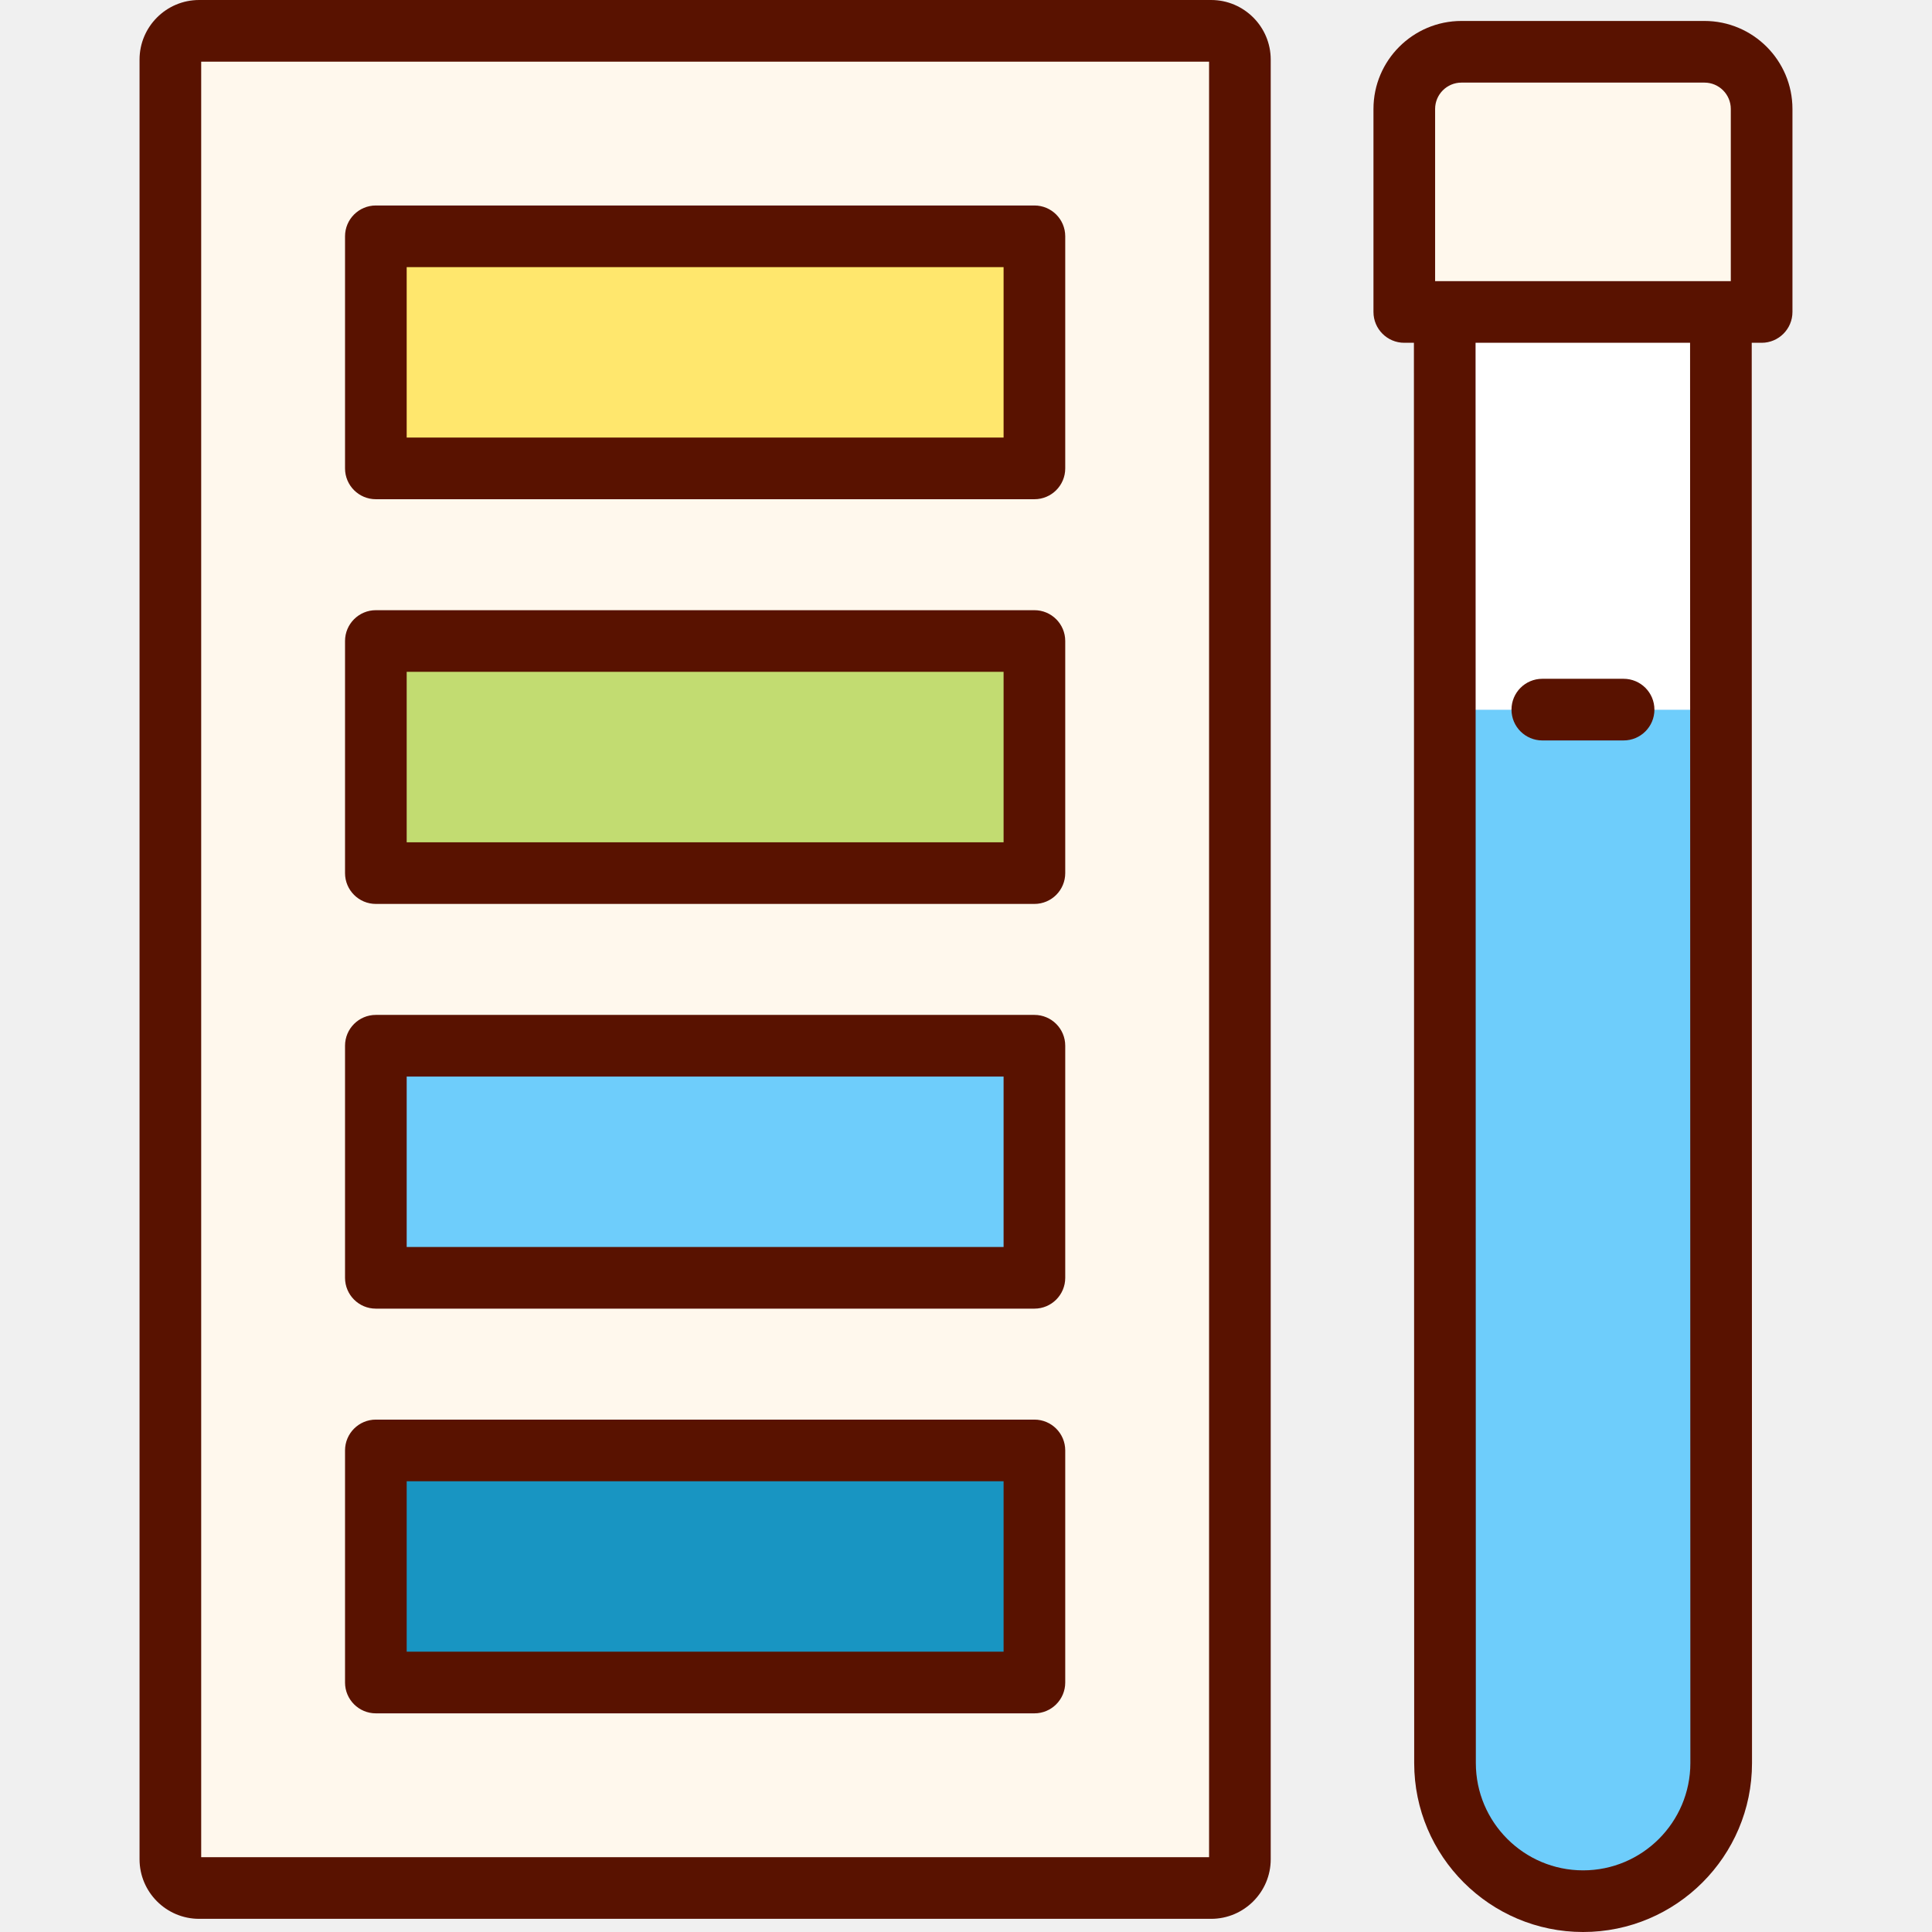
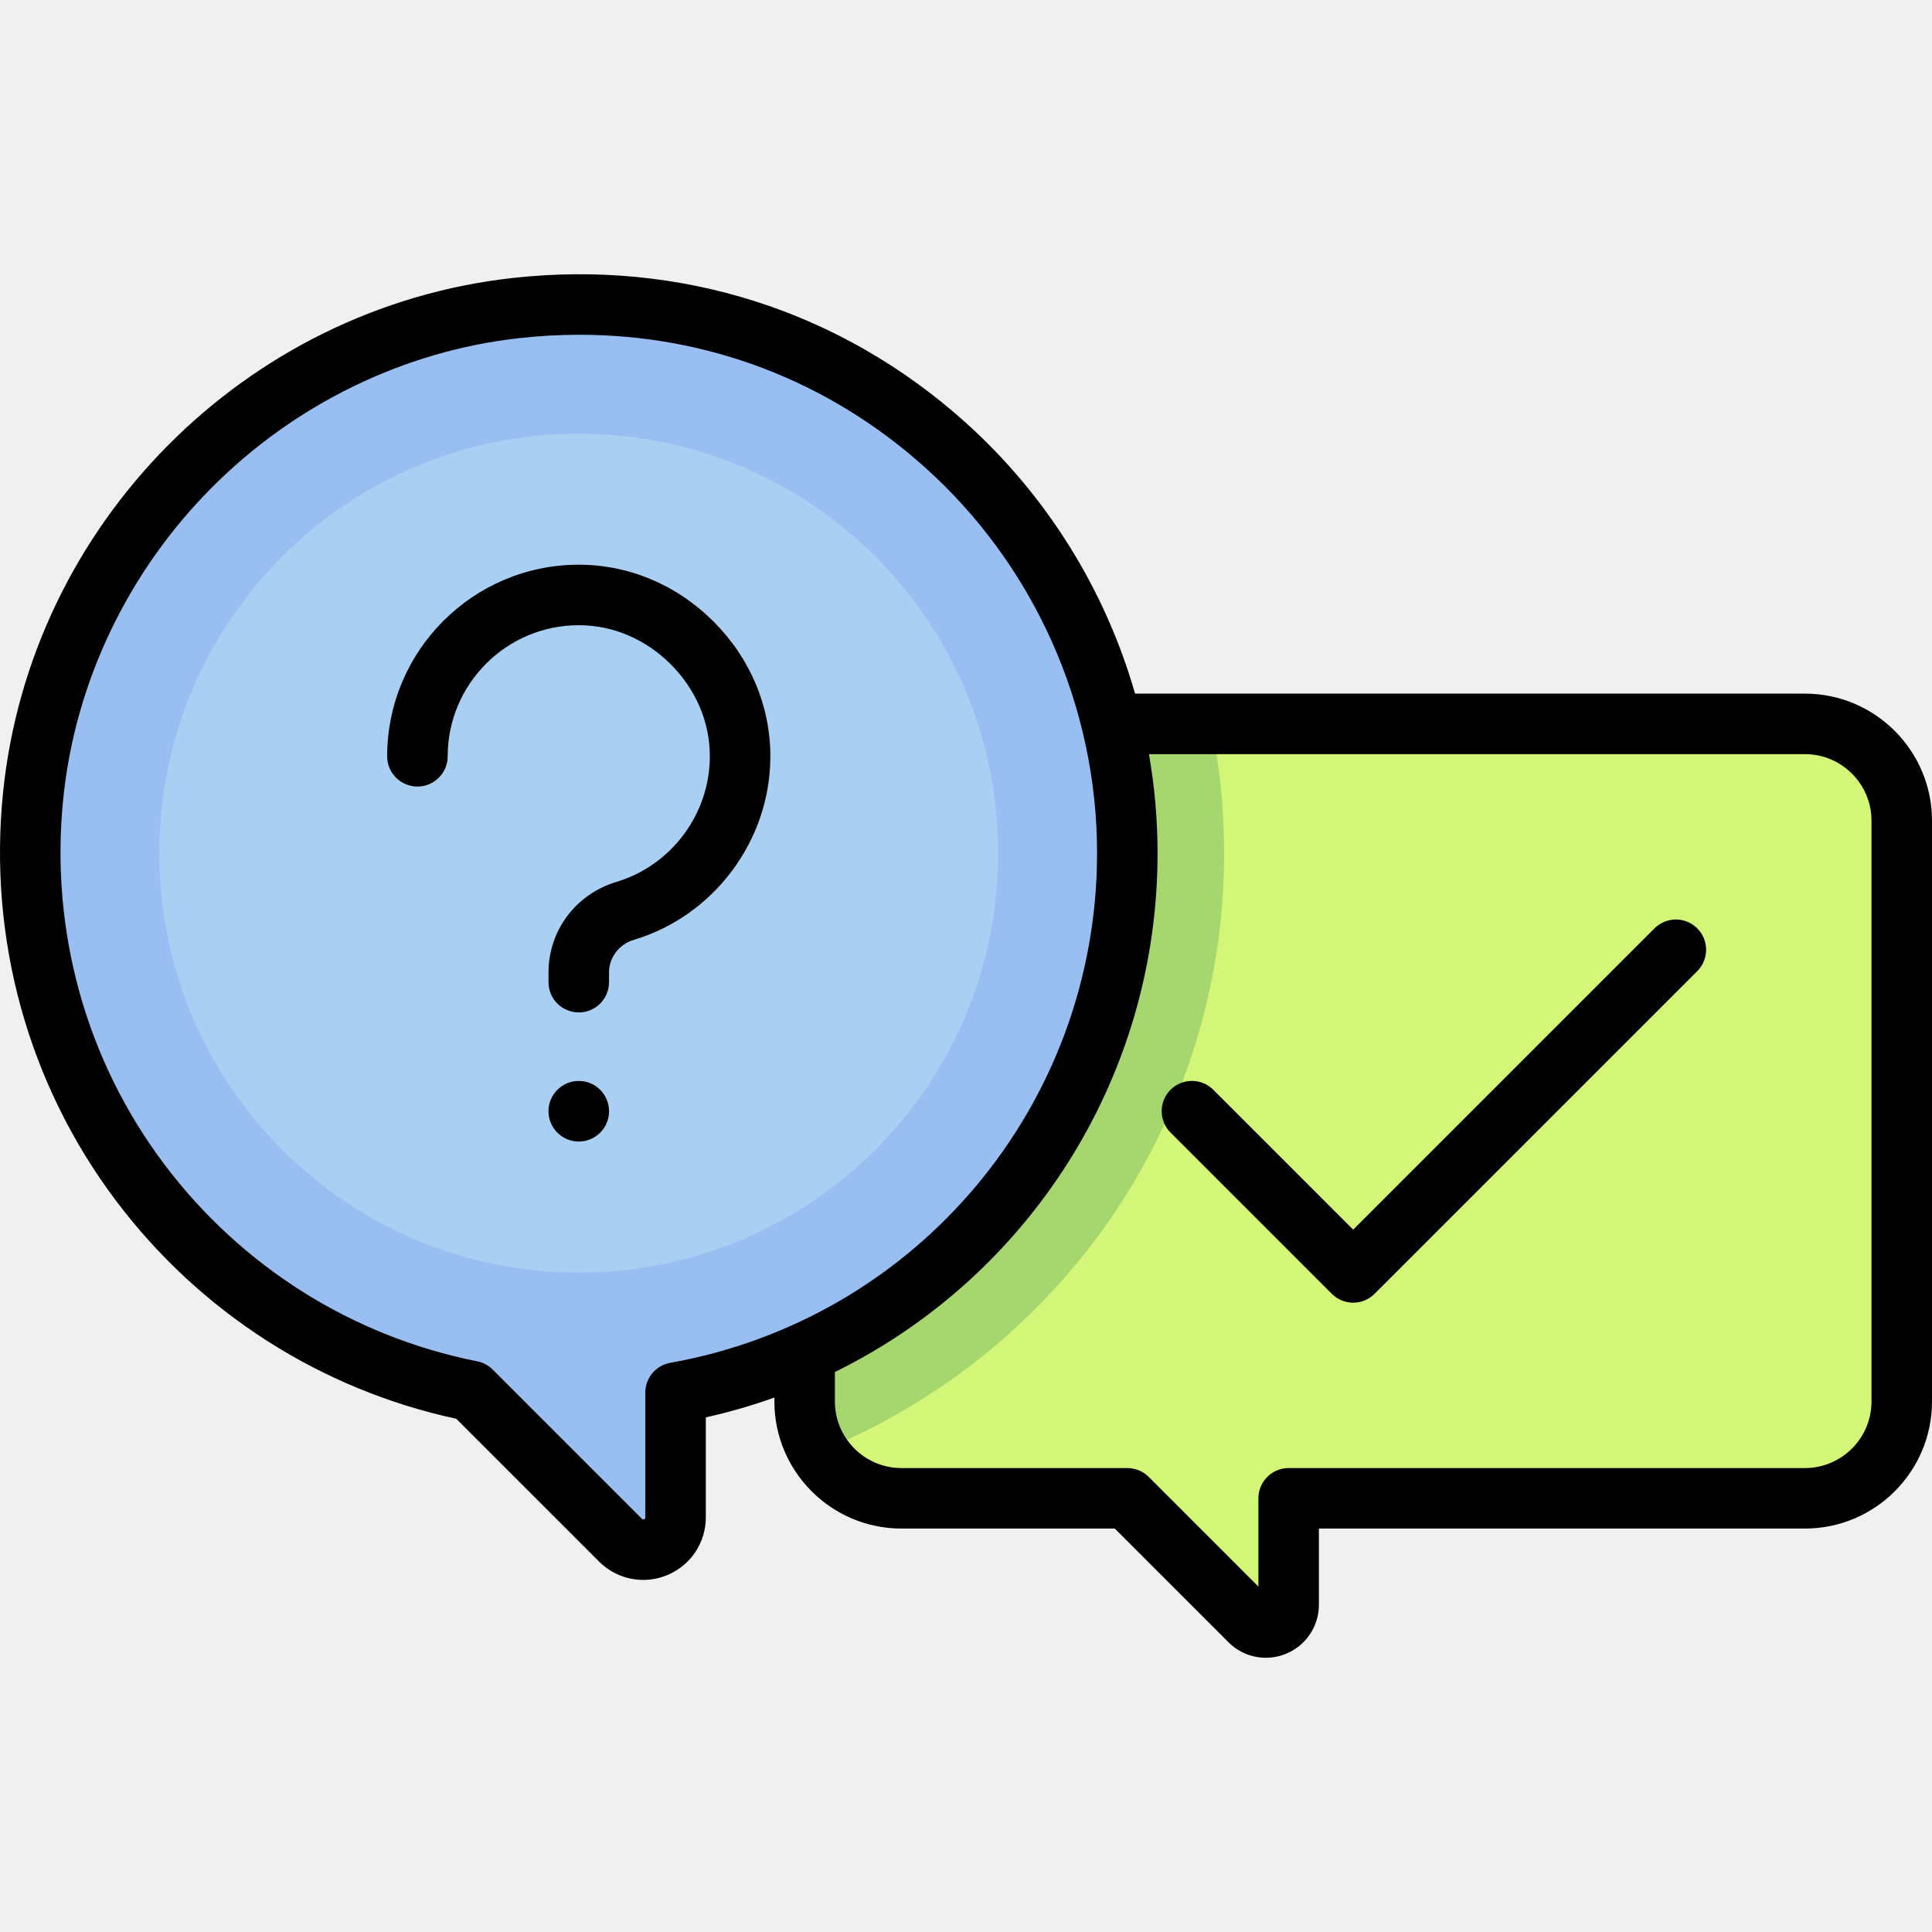
- <svg xmlns="http://www.w3.org/2000/svg" version="1.1" viewBox="0 0 470.1 470.1" xml:space="preserve">
-   <g>
-     <rect x="91.46" y="57.5" style="fill:#FFE76D;" width="160.24" height="56.47" />
-     <rect x="91.46" y="155.98" style="fill:#C2DC71;" width="160.24" height="56.47" />
-     <rect x="91.46" y="254.45" style="fill:#6ECDFB;" width="160.24" height="56.47" />
-     <rect x="91.46" y="352.92" style="fill:#1895C2;" width="160.24" height="56.48" />
-     <path style="fill:#6ECDFB;" d="M351.58,172.67V429c0,18.56,15.07,33.6,33.63,33.6c18.55,0,33.52-15.04,33.52-33.6V172.67H351.58z" />
-     <path style="fill:#FFF8ED;" d="M414.73,12.6h-59.12c-7.68,0-13.91,6.23-13.91,13.91v49.4h86.94v-49.4   C428.64,18.83,422.42,12.6,414.73,12.6z" />
-     <rect x="351.58" y="75.91" style="fill:#FFFFFF;" width="67.15" height="96.76" />
-     <path style="fill:#FFF8ED;" d="M294.7,7.5H48.46c-3.87,0-7,3.13-7,7v437.9c0,3.86,3.13,7,7,7H294.7c3.86,0,7-3.14,7-7V14.5   C301.7,10.63,298.56,7.5,294.7,7.5z M251.7,409.4H91.46v-56.48H251.7V409.4z M251.7,310.92H91.46v-56.47H251.7V310.92z    M251.7,212.45H91.46v-56.47H251.7V212.45z M251.7,113.97H91.46V57.5H251.7V113.97z" />
-     <path style="fill:#591200;" d="M294.696,0H48.455c-7.995,0-14.5,6.505-14.5,14.5v437.896c0,7.995,6.505,14.5,14.5,14.5h246.241   c7.995,0,14.5-6.505,14.5-14.5V14.5C309.196,6.505,302.691,0,294.696,0z M294.196,451.896H48.955V15h245.241V451.896z" />
-     <path style="fill:#591200;" d="M91.455,416.896h160.241c4.143,0,7.5-3.357,7.5-7.5v-56.472c0-4.143-3.357-7.5-7.5-7.5H91.455   c-4.143,0-7.5,3.357-7.5,7.5v56.472C83.955,413.539,87.313,416.896,91.455,416.896z M98.955,360.425h145.241v41.472H98.955V360.425   z" />
-     <path style="fill:#591200;" d="M91.455,318.422h160.241c4.143,0,7.5-3.357,7.5-7.5V254.45c0-4.143-3.357-7.5-7.5-7.5H91.455   c-4.143,0-7.5,3.357-7.5,7.5v56.472C83.955,315.064,87.313,318.422,91.455,318.422z M98.955,261.95h145.241v41.472H98.955V261.95z" />
-     <path style="fill:#591200;" d="M91.455,219.946h160.241c4.143,0,7.5-3.357,7.5-7.5v-56.472c0-4.143-3.357-7.5-7.5-7.5H91.455   c-4.143,0-7.5,3.357-7.5,7.5v56.472C83.955,216.589,87.313,219.946,91.455,219.946z M98.955,163.475h145.241v41.472H98.955V163.475   z" />
-     <path style="fill:#591200;" d="M91.455,121.472h160.241c4.143,0,7.5-3.357,7.5-7.5V57.5c0-4.143-3.357-7.5-7.5-7.5H91.455   c-4.143,0-7.5,3.357-7.5,7.5v56.472C83.955,118.114,87.313,121.472,91.455,121.472z M98.955,65h145.241v41.472H98.955V65z" />
-     <path style="fill:#591200;" d="M414.732,5.1h-59.124c-11.807,0-21.412,9.605-21.412,21.412v49.396c0,4.143,3.357,7.5,7.5,7.5h2.342   l0.068,345.593c0,22.662,18.438,41.099,41.1,41.099c22.661,0,41.098-18.437,41.098-41.101l-0.068-345.591h2.409   c4.143,0,7.5-3.357,7.5-7.5V26.512C436.145,14.705,426.539,5.1,414.732,5.1z M349.196,26.512c0-3.535,2.876-6.412,6.412-6.412   h59.124c3.536,0,6.412,2.877,6.412,6.412v41.896h-71.948V26.512z M411.304,429.001c0,14.391-11.707,26.099-26.098,26.099   c-14.392,0-26.1-11.708-26.1-26.101l-0.068-345.591h52.197L411.304,429.001z" />
-     <path style="fill:#591200;" d="M375.282,180.166h19.776c4.143,0,7.5-3.357,7.5-7.5s-3.357-7.5-7.5-7.5h-19.776   c-4.143,0-7.5,3.357-7.5,7.5S371.14,180.166,375.282,180.166z" />
-   </g>
+ <svg xmlns="http://www.w3.org/2000/svg" version="1.1" id="Layer_1" viewBox="0 0 512.001 512.001" xml:space="preserve">
+   <path style="fill:#d3f678;" d="M238.892,191.856h239.437c14.168,0,25.654,11.485,25.654,25.654v153.924  c0,14.168-11.485,25.654-25.654,25.654H341.508v28.204c0,5.37-6.493,8.06-10.289,4.262l-32.467-32.467h-59.859  c-14.168,0-25.654-11.485-25.654-25.654V217.509C213.238,203.342,224.724,191.856,238.892,191.856z" />
+   <path style="fill:#A5D76E;" d="M213.238,217.51v153.924c0,4.893,1.443,9.42,3.82,13.311  c62.891-25.271,107.347-86.717,107.347-158.644c0-11.729-1.192-23.179-3.441-34.245h-82.072  C224.724,191.856,213.238,203.342,213.238,217.51z" />
+   <path style="fill:#99bef2;" d="M298.751,226.061c0-80.287-65.085-145.372-145.372-145.372S8.007,145.774,8.007,226.061  c0,70.326,49.942,128.979,116.292,142.452l43.785,43.785c4.04,4.04,10.949,1.179,10.949-4.535v-38.727  C247.063,356.902,298.751,297.58,298.751,226.061z" />
+   <circle style="fill:#a9cff2;" cx="153.378" cy="226.097" r="111.167" />
+   <path d="M478.329,183.82H300.803c-7.9-27.511-23.412-52.593-45.133-72.042c-32.921-29.481-75.446-43.016-119.749-38.119  C64.871,81.518,8.048,138.871,0.809,210.032c-3.953,38.846,6.67,77.251,29.909,108.14c22.271,29.6,54.229,50.063,90.203,57.816  l37.845,37.844c3.177,3.178,7.395,4.861,11.698,4.86c2.138,0,4.296-0.416,6.358-1.27c6.214-2.574,10.227-8.582,10.227-15.307V375.62  c6.223-1.391,12.285-3.155,18.172-5.257v1.05c0,18.566,15.105,33.671,33.671,33.671h56.539l30.119,30.119  c2.694,2.694,6.269,4.121,9.916,4.121c1.812,0,3.641-0.353,5.389-1.076c5.267-2.182,8.67-7.275,8.67-12.976v-20.188H478.33  c18.566,0,33.671-15.105,33.671-33.671V217.489C512,198.924,496.895,183.82,478.329,183.82z M177.625,361.164  c-3.825,0.682-6.609,4.007-6.609,7.892v33.06c0,0.191,0,0.357-0.33,0.494c-0.33,0.135-0.446,0.019-0.583-0.115l-39.539-39.539  c-1.121-1.121-2.55-1.886-4.106-2.194c-33.084-6.575-62.535-25.124-82.928-52.229c-20.805-27.654-30.313-62.059-26.771-96.878  c3.121-30.685,17.014-59.873,39.119-82.19c22.109-22.32,51.16-36.479,81.805-39.868c5.332-0.59,10.628-0.882,15.885-0.882  c33.893,0,65.884,12.154,91.405,35.007c29.082,26.042,45.761,63.35,45.761,102.359C290.735,292.663,243.166,349.473,177.625,361.164  z M495.966,371.414c0,9.725-7.912,17.637-17.637,17.637H341.508c-4.427,0-8.017,3.589-8.017,8.017v23.403l-29.071-29.071  c-1.503-1.504-3.542-2.348-5.668-2.348h-59.859c-9.725,0-17.637-7.912-17.637-17.637v-7.818  c51.32-25.224,85.513-77.856,85.513-137.515c0-8.852-0.781-17.622-2.28-26.228h173.841c9.725,0,17.637,7.912,17.637,17.637V371.414z  " />
+   <path d="M438.455,246.027l-79.845,79.845l-37.069-37.069c-3.131-3.131-8.207-3.131-11.337,0c-3.131,3.131-3.131,8.207,0,11.337  l42.737,42.737c1.565,1.565,3.617,2.348,5.668,2.348c2.051,0,4.104-0.782,5.668-2.348l85.513-85.513  c3.131-3.131,3.131-8.207,0-11.337C446.662,242.896,441.586,242.896,438.455,246.027z" />
+   <path d="M153.385,286.464c-0.003,0-0.007,0-0.011,0c-4.427,0-8.022,3.595-8.022,8.022c0,0.001,0,0.003,0,0.005  c0,0.002,0,0.003,0,0.005c0,4.427,3.595,8.022,8.022,8.022c0.003,0,0.007,0,0.011,0c4.427,0,8.022-3.595,8.022-8.022  c0-0.001,0-0.003,0-0.005c0-0.002,0-0.003,0-0.005C161.407,290.059,157.812,286.464,153.385,286.464z" />
+   <path d="M153.375,149.654c-27.994,0.002-50.769,22.78-50.769,50.773c0,4.427,3.589,8.017,8.017,8.017  c4.427,0,8.017-3.589,8.017-8.017c0-19.154,15.583-34.739,34.736-34.74c9.039,0,17.697,3.679,24.38,10.362  s10.363,15.342,10.363,24.381c-0.001,15.227-10.176,28.911-24.742,33.278c-10.776,3.231-18.014,12.886-18.014,24.024v2.554  c0,4.427,3.589,8.017,8.017,8.017c4.427,0,8.017-3.589,8.017-8.017v-2.554c0-4.002,2.647-7.485,6.587-8.666  c21.295-6.386,36.169-26.385,36.17-48.636c0.001-13.322-5.347-26.008-15.059-35.719  C179.382,155.001,166.697,149.653,153.375,149.654z" />
</svg>
